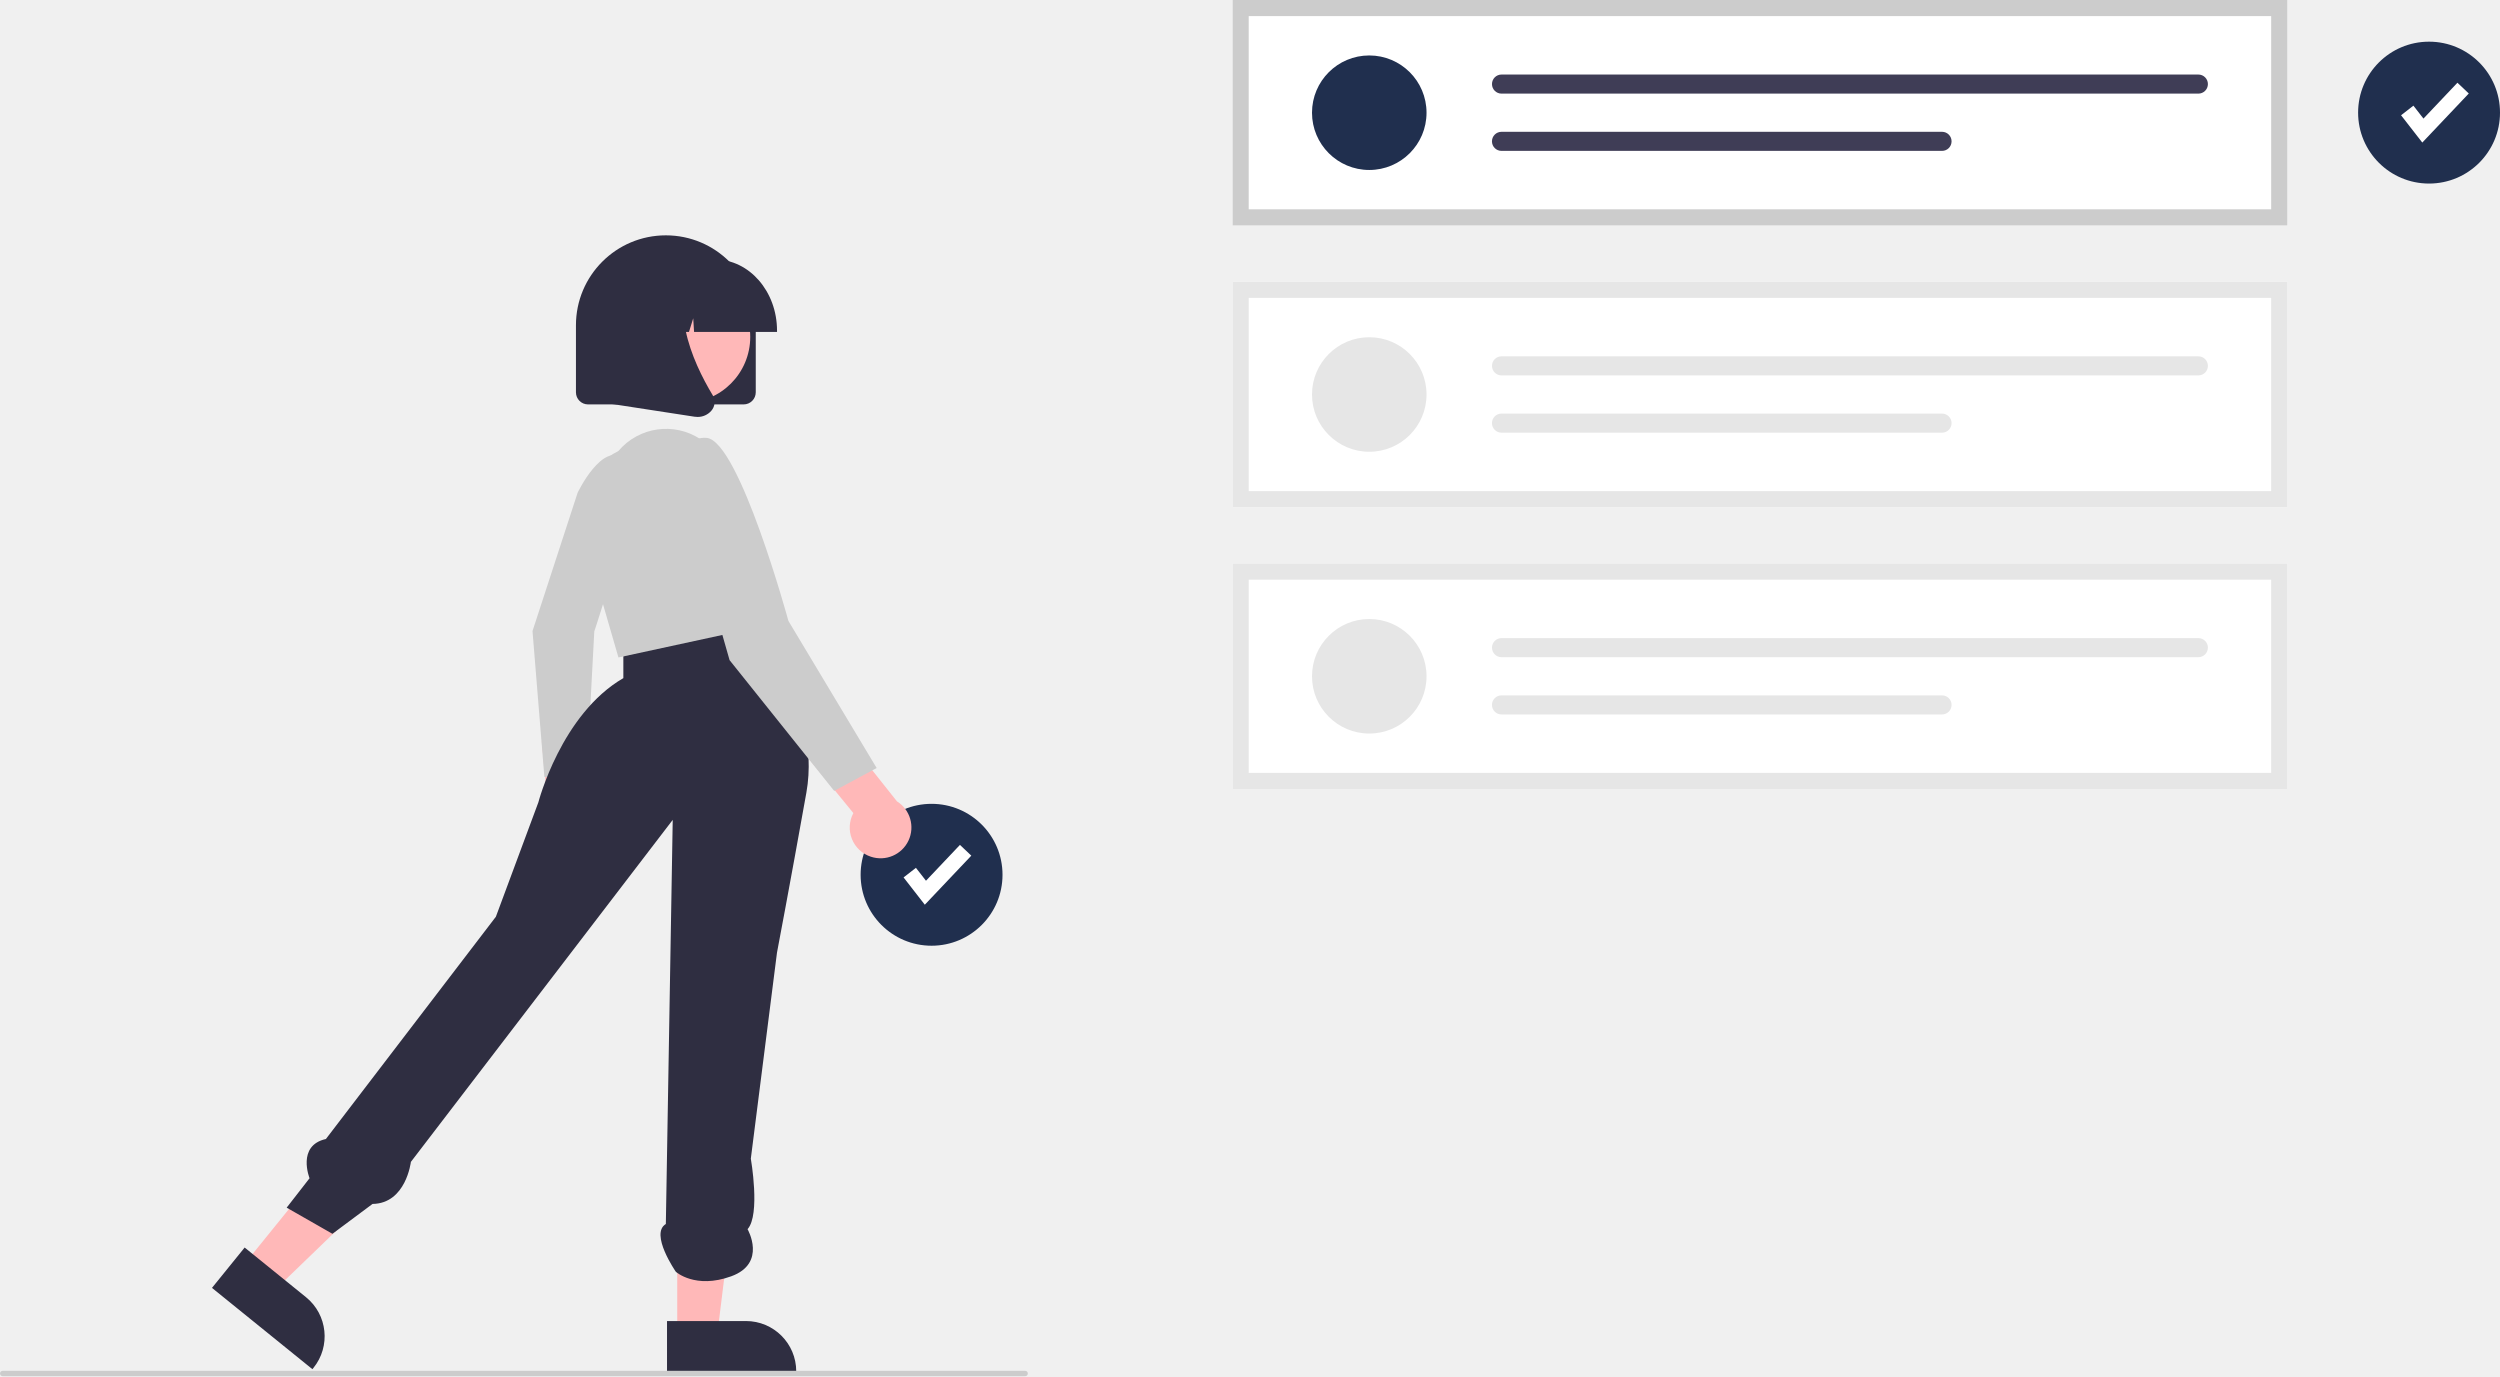
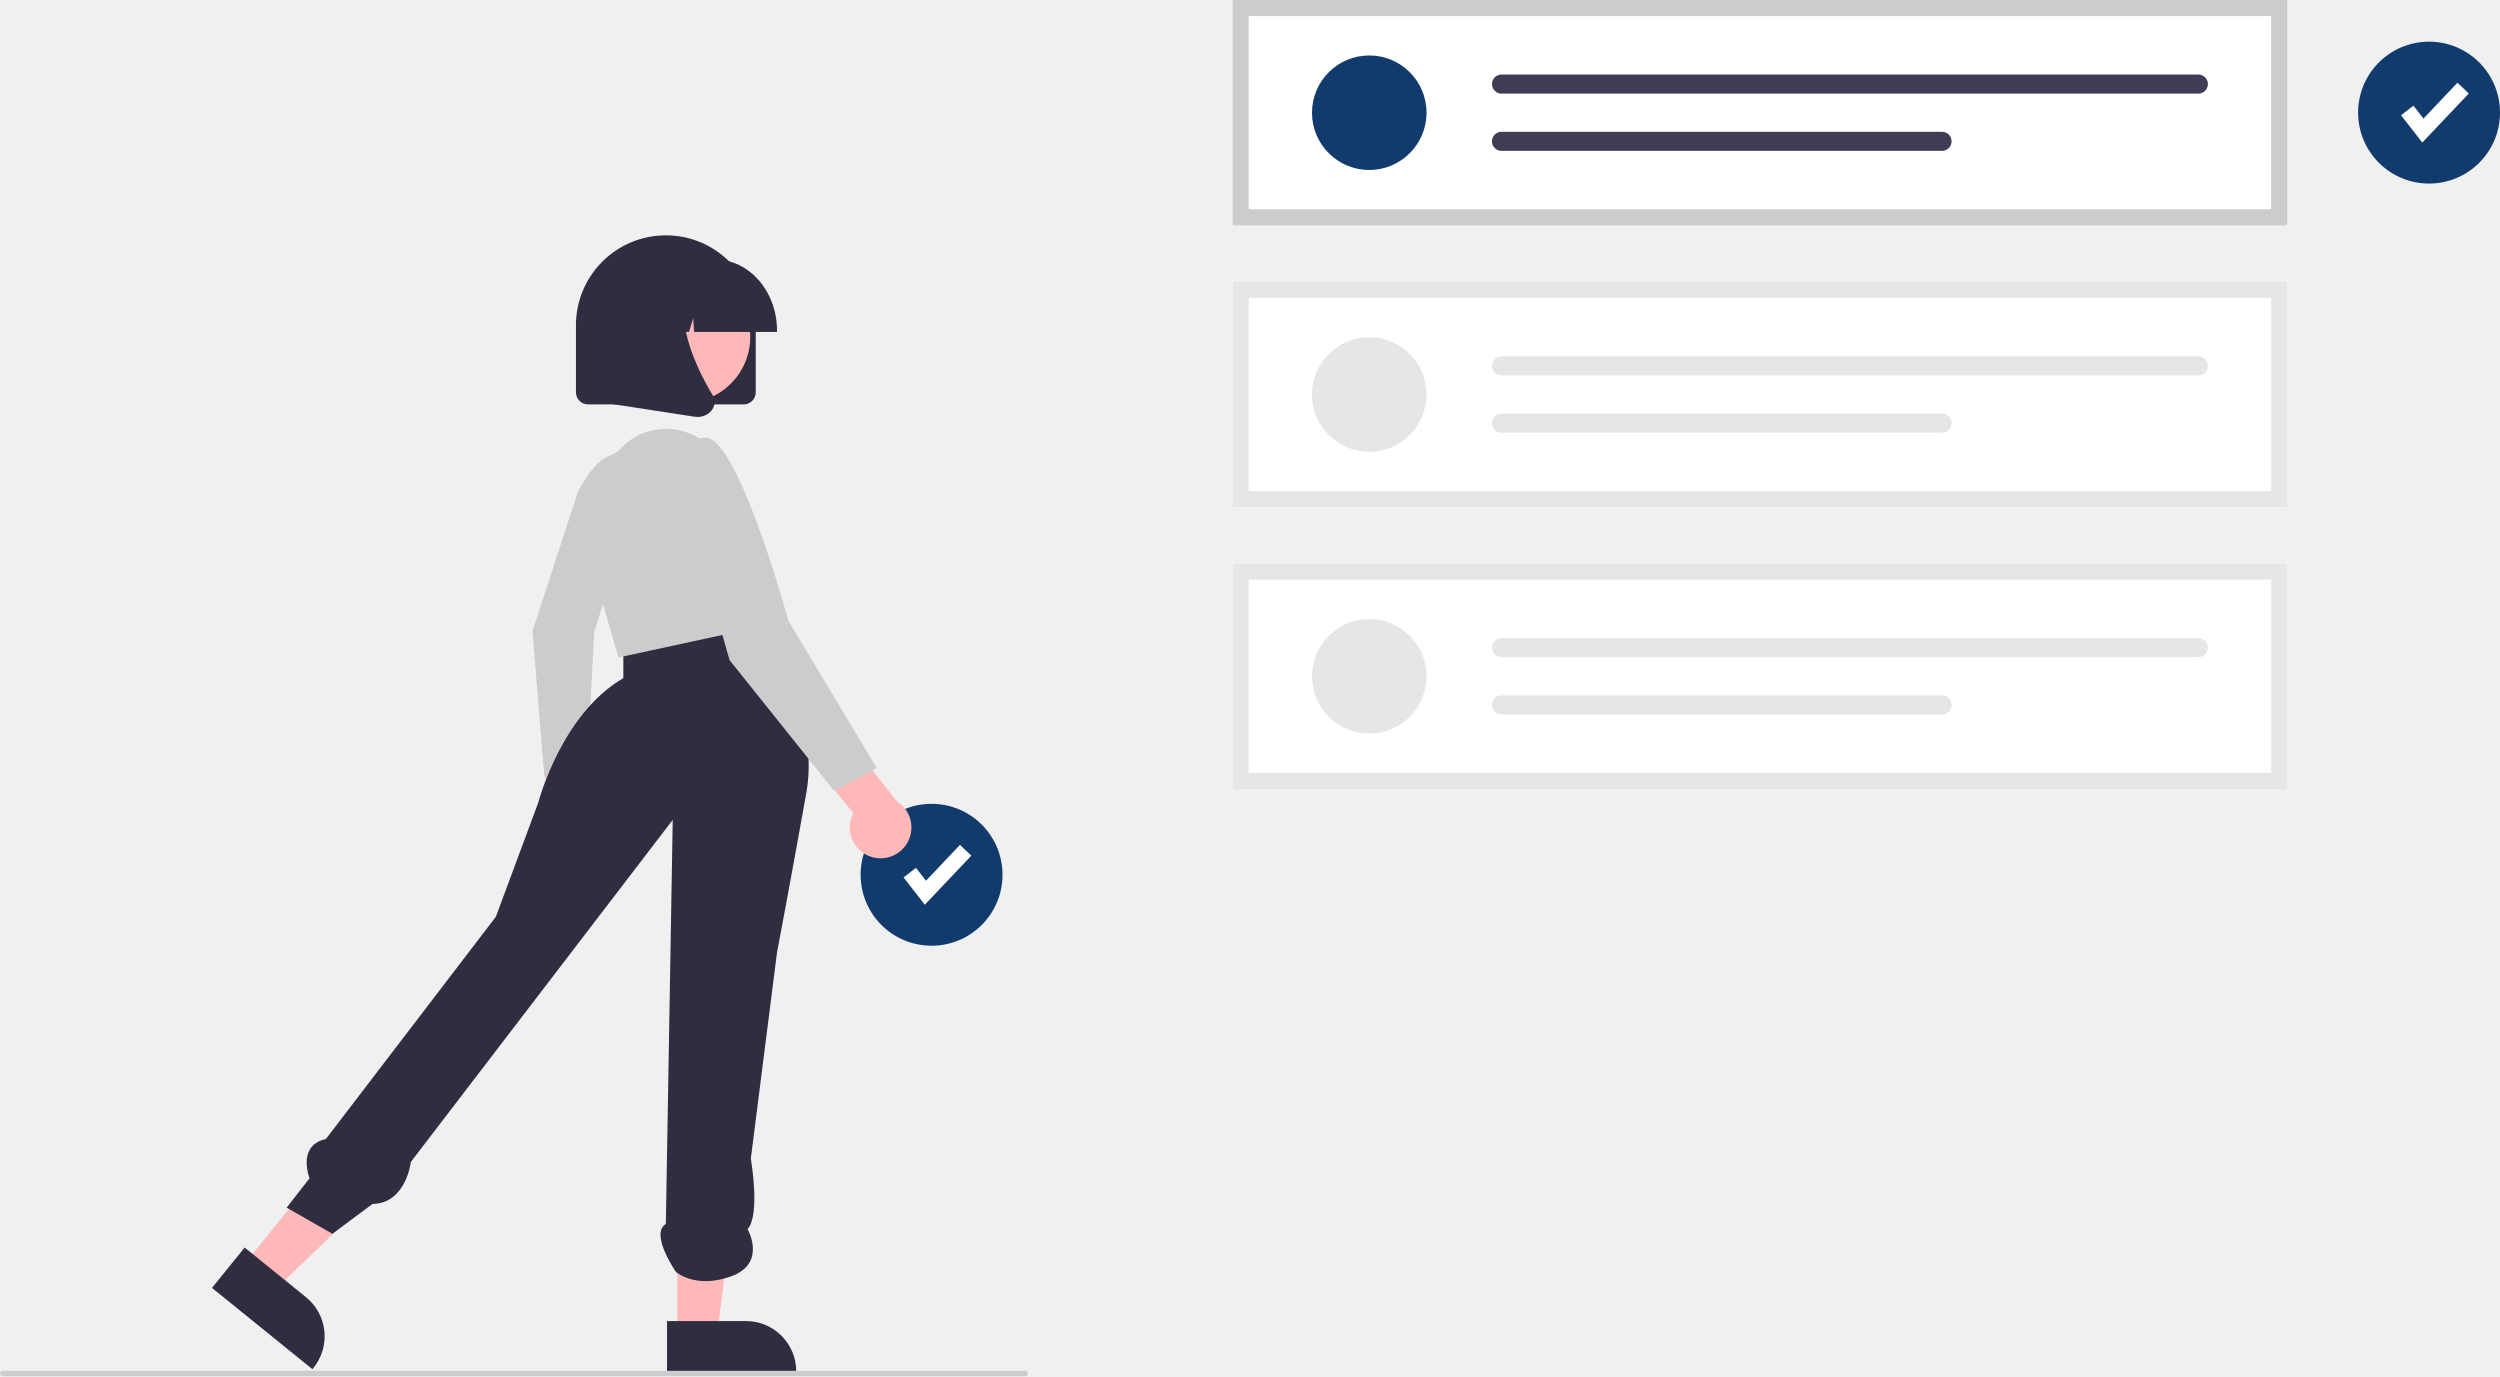
<svg xmlns="http://www.w3.org/2000/svg" data-name="Layer 1" width="931.563" height="512.801" viewBox="0 0 931.563 512.801">
-   <circle cx="347.127" cy="325.964" r="26.436" fill="#202F4E" />
+   <circle cx="347.127" cy="325.964" r="26.436" fill="#123B6D" />
  <polygon points="344.607 337.123 336.695 326.95 341.296 323.371 345.043 328.188 357.699 314.827 361.932 318.837 344.607 337.123" fill="#fff" />
  <path d="M986.018,278.199h-393v-84h393Z" transform="translate(-133.7185 -194.199)" fill="#fff" />
-   <circle cx="510.223" cy="42" r="21.338" fill="#202F4E" />
+   <circle cx="510.223" cy="42" r="21.338" fill="#123B6D" />
  <path d="M693.224,221.973a3.556,3.556,0,0,0,0,7.113H952.883a3.556,3.556,0,0,0,0-7.113Z" transform="translate(-133.7185 -194.199)" fill="#3f3d56" />
  <path d="M693.224,243.312a3.556,3.556,0,0,0-.015,7.113H857.368a3.556,3.556,0,1,0,0-7.113Z" transform="translate(-133.7185 -194.199)" fill="#3f3d56" />
  <path d="M986.018,278.199h-393v-84h393Zm-387-6h381v-72h-381Z" transform="translate(-133.7185 -194.199)" fill="#ccc" />
  <path d="M986.018,383.199h-393v-84h393Z" transform="translate(-133.7185 -194.199)" fill="#fff" />
  <circle cx="510.223" cy="147" r="21.338" fill="#e6e6e6" />
  <path d="M693.224,326.973a3.556,3.556,0,0,0,0,7.113H952.883a3.556,3.556,0,0,0,0-7.113Z" transform="translate(-133.7185 -194.199)" fill="#e6e6e6" />
  <path d="M693.224,348.312a3.556,3.556,0,0,0-.015,7.113H857.368a3.556,3.556,0,1,0,0-7.113Z" transform="translate(-133.7185 -194.199)" fill="#e6e6e6" />
  <path d="M986.018,383.199h-393v-84h393Zm-387-6h381v-72h-381Z" transform="translate(-133.7185 -194.199)" fill="#e6e6e6" />
  <path d="M986.018,488.199h-393v-84h393Z" transform="translate(-133.7185 -194.199)" fill="#fff" />
  <circle cx="510.223" cy="252" r="21.338" fill="#e6e6e6" />
  <path d="M693.224,431.973a3.556,3.556,0,0,0,0,7.113H952.883a3.556,3.556,0,0,0,0-7.113Z" transform="translate(-133.7185 -194.199)" fill="#e6e6e6" />
  <path d="M693.224,453.312a3.556,3.556,0,0,0-.015,7.113H857.368a3.556,3.556,0,1,0,0-7.113Z" transform="translate(-133.7185 -194.199)" fill="#e6e6e6" />
  <path d="M986.018,488.199h-393v-84h393Zm-387-6h381v-72h-381Z" transform="translate(-133.7185 -194.199)" fill="#e6e6e6" />
  <path d="M334.477,508.128a9.979,9.979,0,0,1,3.225-14.958L335.618,470.461l13.491-4.632,2.492,32.111a10.033,10.033,0,0,1-17.125,10.189Z" transform="translate(-133.7185 -194.199)" fill="#ffb8b8" />
  <path d="M348.96,377.791s9.258-19.43,17.485-12.595-11.279,64.285-11.279,64.285l-2.967,55.771-15.635-1.563-4.421-54.336Z" transform="translate(-133.7185 -194.199)" fill="#ccc" />
  <polygon points="91.056 471.047 102.662 480.442 144.423 440.146 127.294 426.28 91.056 471.047" fill="#ffb8b8" />
  <path d="M224.881,659.06l22.857,18.502.001.001a18.742,18.742,0,0,1,2.774,26.357l-.383.473-37.424-30.294Z" transform="translate(-133.7185 -194.199)" fill="#2f2e41" />
  <polygon points="252.357 497.127 267.289 497.127 274.393 439.53 252.354 439.531 252.357 497.127" fill="#ffb8b8" />
  <path d="M382.266,686.451l29.407-.001h.001a18.742,18.742,0,0,1,18.741,18.74v.609l-48.148.002Z" transform="translate(-133.7185 -194.199)" fill="#2f2e41" />
  <path d="M412.277,421.309s28.014,34.104,21.924,68.208-10.962,59.682-10.962,59.682l-9.744,76.734s3.654,20.898-1.218,26.283c0,0,7.308,12.693-6.09,17.565s-20.627-1.683-20.627-1.683-9.823-14.151-3.733-17.805l2.565-150.588L286.824,627.15s-1.793,15.503-14.295,15.668l-14.937,11.128-17.052-9.744,8.526-10.962s-4.872-12.18,6.09-14.616l63.336-82.824,15.834-42.63s8.526-32.886,31.668-46.284V432.631Z" transform="translate(-133.7185 -194.199)" fill="#2f2e41" />
  <path d="M364.167,362.236l0,0a23.258,23.258,0,0,1,30.656-4.328l1.012.675,0,0A89.778,89.778,0,0,1,416.851,401.853l4.561,24.937L364.167,439.19l-13.42-46.284a26.149,26.149,0,0,1,13.42-30.67Z" transform="translate(-133.7185 -194.199)" fill="#ccc" />
  <path d="M458.218,513.43a11.421,11.421,0,0,1-6.515-16.256l-16.514-20.21L445.023,463.933l22.92,28.869a11.483,11.483,0,0,1-9.725,20.628Z" transform="translate(-133.7185 -194.199)" fill="#ffb8b8" />
  <path d="M388.526,380.506s-3.654-24.36,8.526-23.142,30.45,68.208,30.45,68.208L460.388,480.382l-15.834,8.526-38.976-48.72Z" transform="translate(-133.7185 -194.199)" fill="#ccc" />
  <path d="M410.831,344.893h-58a4.505,4.505,0,0,1-4.5-4.5v-25a33.5,33.5,0,0,1,67,0v25A4.505,4.505,0,0,1,410.831,344.893Z" transform="translate(-133.7185 -194.199)" fill="#2f2e41" />
  <circle cx="254.996" cy="125.551" r="24.561" fill="#ffb8b8" />
  <path d="M423.256,317.893H392.346l-.317-5.092-1.585,5.092h-4.759l-.628-10.092-3.141,10.092h-9.209v-.5c0-14.612,10.361-26.5,23.096-26.5h4.358c12.735,0,23.096,11.888,23.096,26.5Z" transform="translate(-133.7185 -194.199)" fill="#2f2e41" />
  <path d="M393.626,349.56a7.436,7.436,0,0,1-1.128-.087l-36.791-5.667V305.486a14.76,14.76,0,0,1,14.76-14.76h25.74l-1.003,1.021C381.253,305.95,391.763,328.98,399.269,341.444a4.912,4.912,0,0,1-.499,5.821A6.684,6.684,0,0,1,393.626,349.56Z" transform="translate(-133.7185 -194.199)" fill="#2f2e41" />
-   <circle cx="905.127" cy="41.964" r="26.436" fill="#202F4E" />
+   <circle cx="905.127" cy="41.964" r="26.436" fill="#123B6D" />
  <polygon points="902.607 53.123 894.695 42.95 899.296 39.371 903.043 44.188 915.699 30.827 919.932 34.837 902.607 53.123" fill="#fff" />
  <path d="M515.718,707h-381a1,1,0,1,1,0-2h381a1,1,0,0,1,0,2Z" transform="translate(-133.7185 -194.199)" fill="#ccc" />
</svg>
